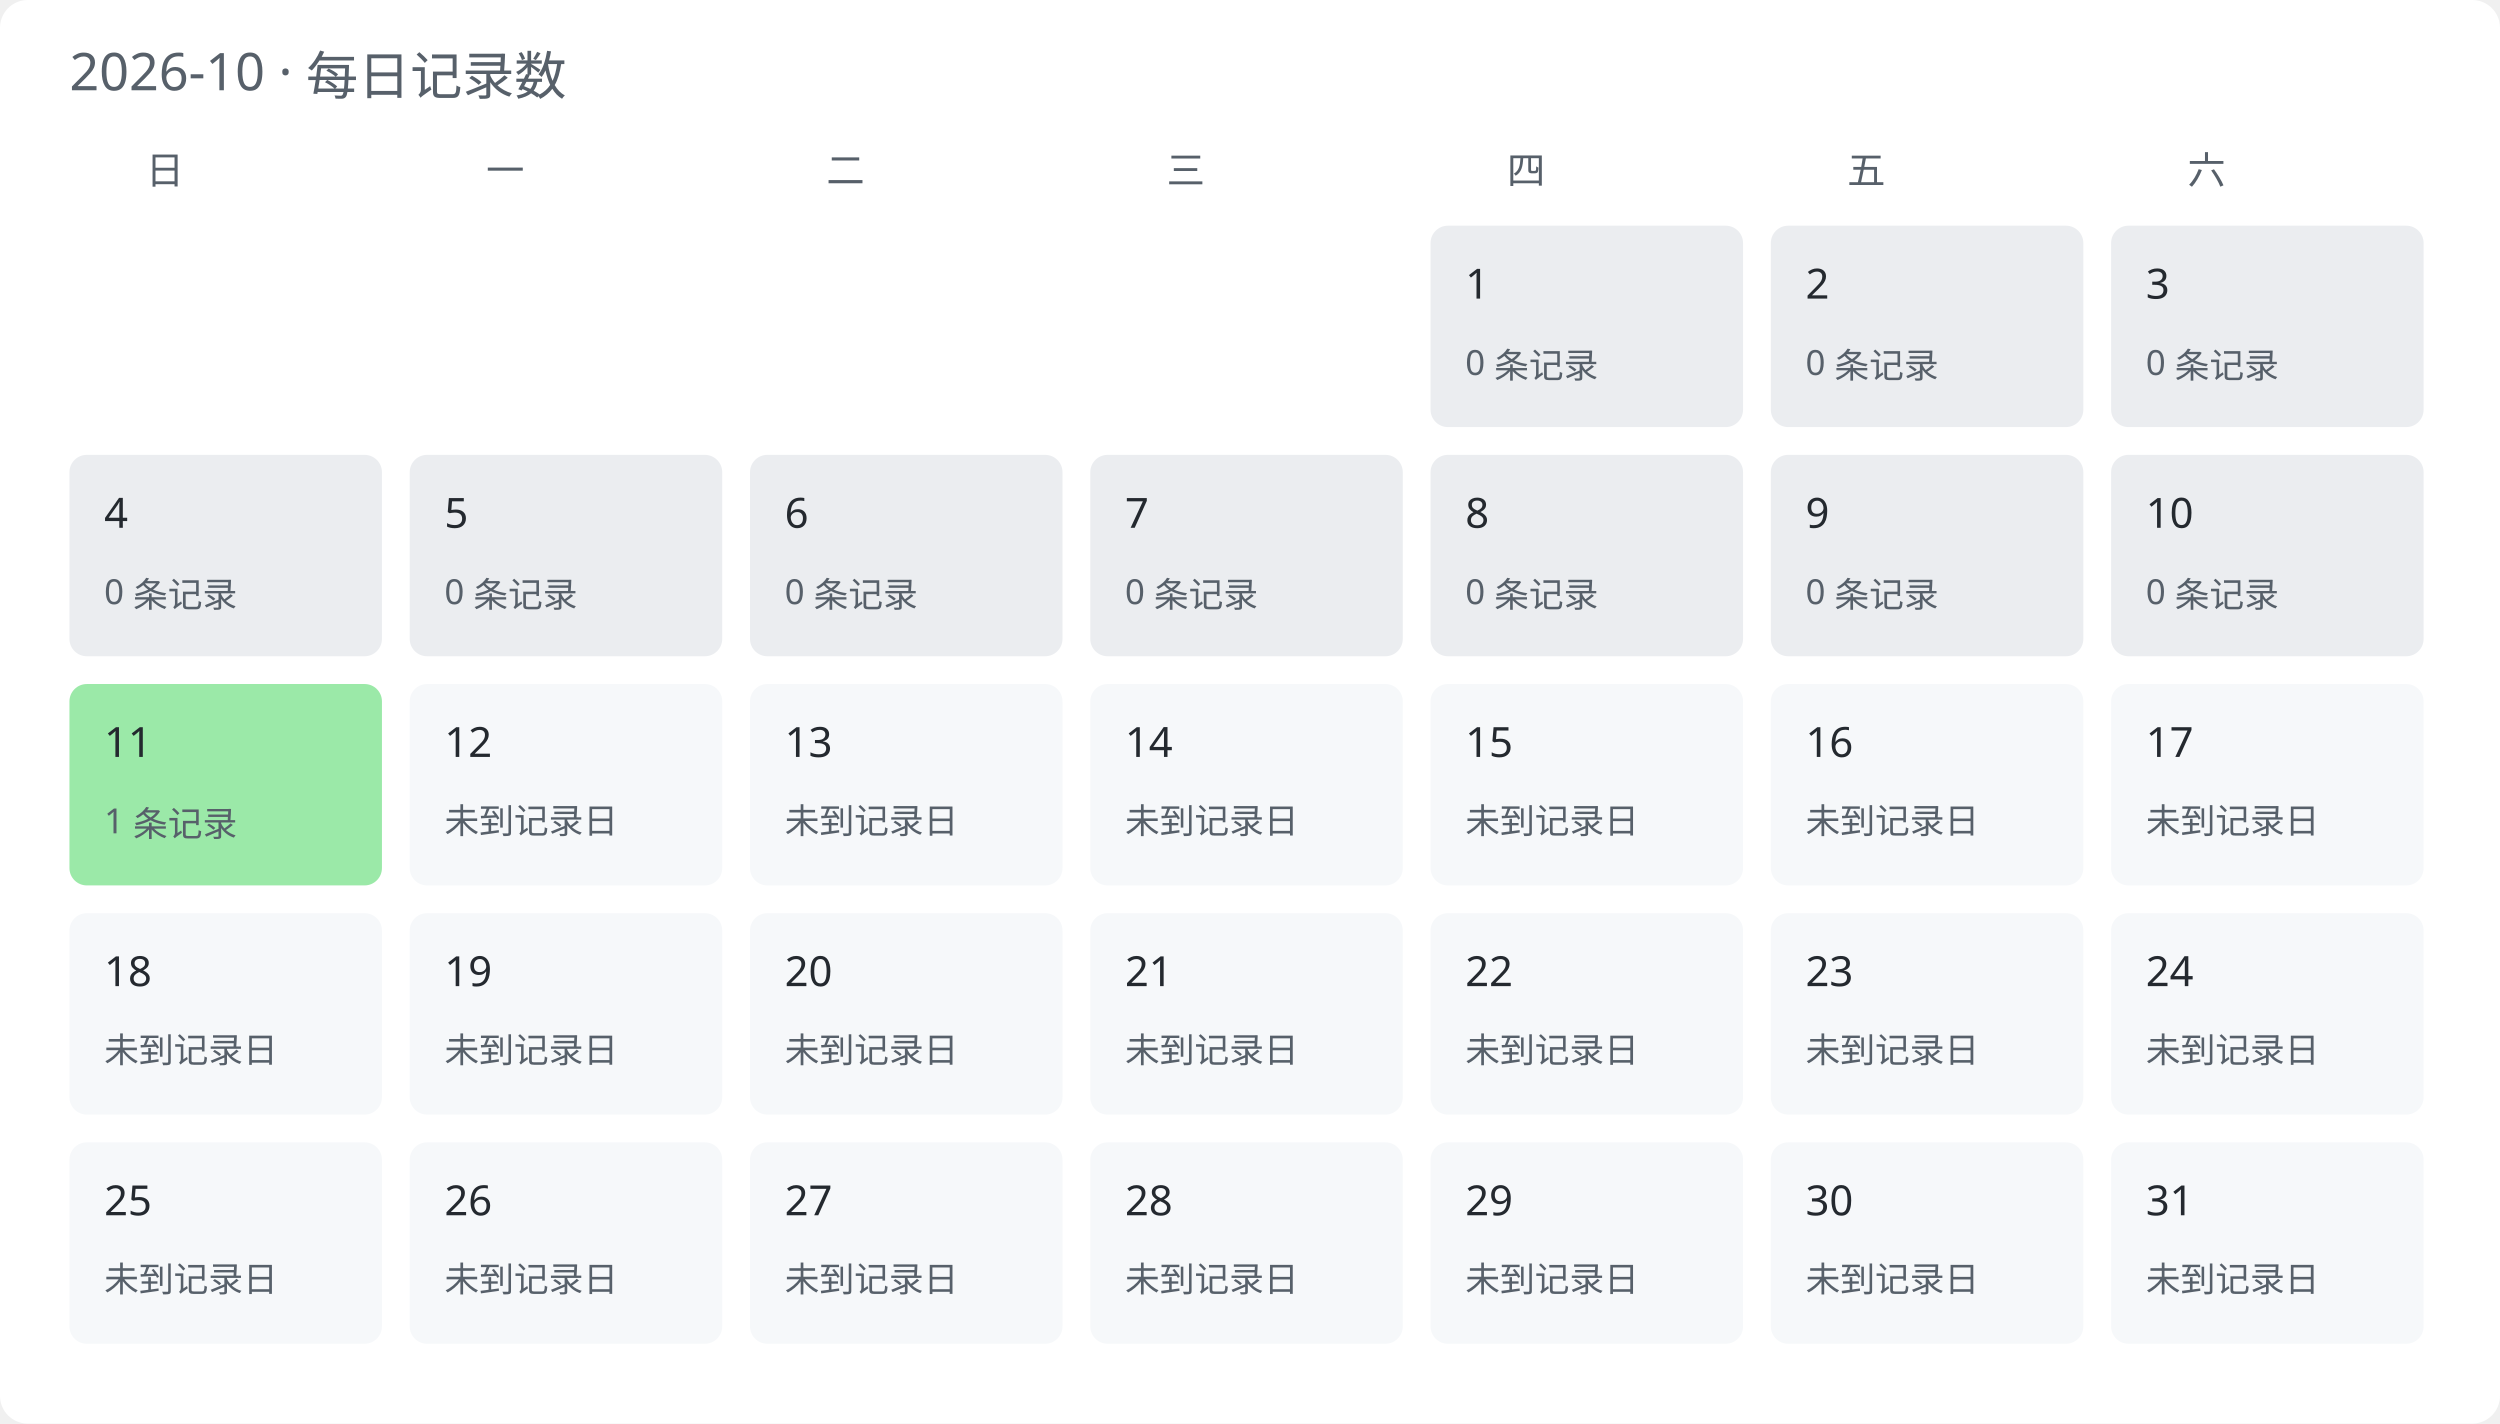
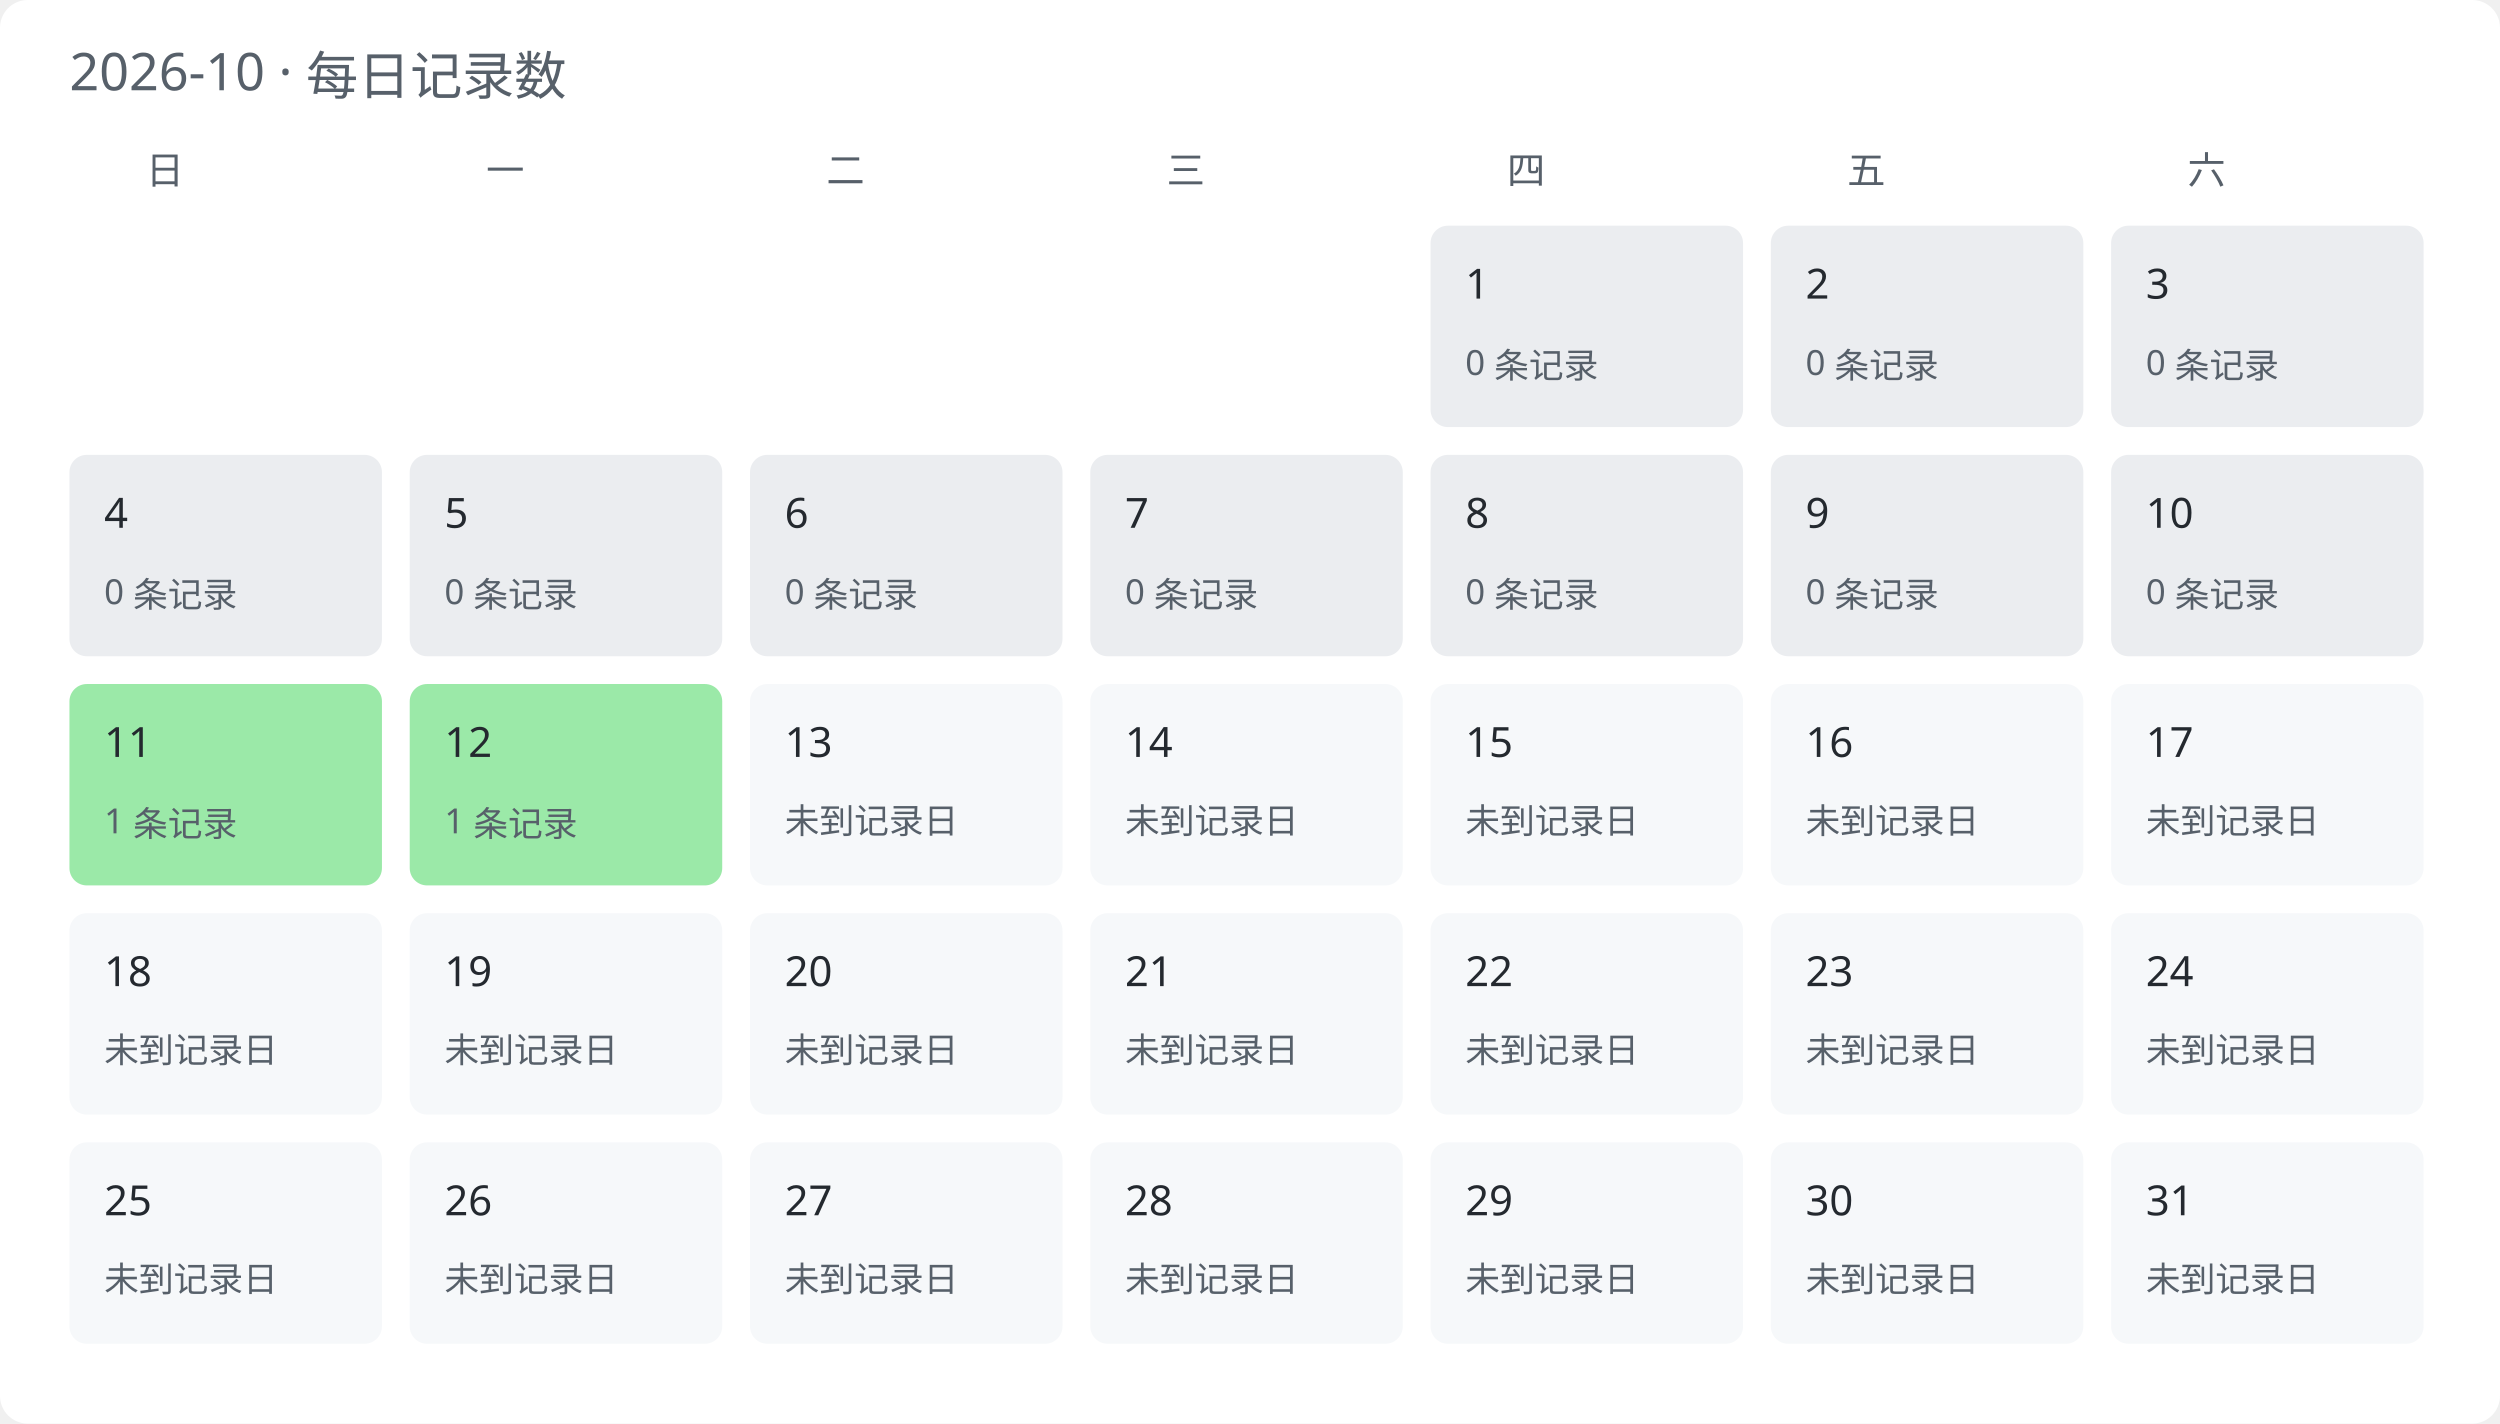
<svg xmlns="http://www.w3.org/2000/svg" width="720" height="410" viewBox="0 0 720 410" role="img" aria-label="每日开发记录月历">
  <rect width="100%" height="100%" rx="8" fill="#fff" />
  <g font-family="system-ui, sans-serif">
    <text x="20" y="26" font-size="15" fill="#57606a">2026-10 · 每日记录数</text>
    <text x="42" y="53" font-size="11" fill="#57606a">日</text>
    <text x="140" y="53" font-size="11" fill="#57606a">一</text>
    <text x="238" y="53" font-size="11" fill="#57606a">二</text>
    <text x="336" y="53" font-size="11" fill="#57606a">三</text>
    <text x="434" y="53" font-size="11" fill="#57606a">四</text>
    <text x="532" y="53" font-size="11" fill="#57606a">五</text>
    <text x="630" y="53" font-size="11" fill="#57606a">六</text>
    <g data-date="2026-10-01" data-count="0">
      <rect x="412" y="65" width="90" height="58" rx="5" fill="#ebedf0" />
      <text x="422" y="86" font-size="12" fill="#24292f">1</text>
      <text x="422" y="108" font-size="10" fill="#57606a">0 条记录</text>
    </g>
    <g data-date="2026-10-02" data-count="0">
      <rect x="510" y="65" width="90" height="58" rx="5" fill="#ebedf0" />
      <text x="520" y="86" font-size="12" fill="#24292f">2</text>
      <text x="520" y="108" font-size="10" fill="#57606a">0 条记录</text>
    </g>
    <g data-date="2026-10-03" data-count="0">
      <rect x="608" y="65" width="90" height="58" rx="5" fill="#ebedf0" />
      <text x="618" y="86" font-size="12" fill="#24292f">3</text>
      <text x="618" y="108" font-size="10" fill="#57606a">0 条记录</text>
    </g>
    <g data-date="2026-10-04" data-count="0">
      <rect x="20" y="131" width="90" height="58" rx="5" fill="#ebedf0" />
      <text x="30" y="152" font-size="12" fill="#24292f">4</text>
      <text x="30" y="174" font-size="10" fill="#57606a">0 条记录</text>
    </g>
    <g data-date="2026-10-05" data-count="0">
      <rect x="118" y="131" width="90" height="58" rx="5" fill="#ebedf0" />
      <text x="128" y="152" font-size="12" fill="#24292f">5</text>
      <text x="128" y="174" font-size="10" fill="#57606a">0 条记录</text>
    </g>
    <g data-date="2026-10-06" data-count="0">
      <rect x="216" y="131" width="90" height="58" rx="5" fill="#ebedf0" />
      <text x="226" y="152" font-size="12" fill="#24292f">6</text>
      <text x="226" y="174" font-size="10" fill="#57606a">0 条记录</text>
    </g>
    <g data-date="2026-10-07" data-count="0">
      <rect x="314" y="131" width="90" height="58" rx="5" fill="#ebedf0" />
      <text x="324" y="152" font-size="12" fill="#24292f">7</text>
      <text x="324" y="174" font-size="10" fill="#57606a">0 条记录</text>
    </g>
    <g data-date="2026-10-08" data-count="0">
      <rect x="412" y="131" width="90" height="58" rx="5" fill="#ebedf0" />
      <text x="422" y="152" font-size="12" fill="#24292f">8</text>
      <text x="422" y="174" font-size="10" fill="#57606a">0 条记录</text>
    </g>
    <g data-date="2026-10-09" data-count="0">
      <rect x="510" y="131" width="90" height="58" rx="5" fill="#ebedf0" />
      <text x="520" y="152" font-size="12" fill="#24292f">9</text>
      <text x="520" y="174" font-size="10" fill="#57606a">0 条记录</text>
    </g>
    <g data-date="2026-10-10" data-count="0">
      <rect x="608" y="131" width="90" height="58" rx="5" fill="#ebedf0" />
      <text x="618" y="152" font-size="12" fill="#24292f">10</text>
      <text x="618" y="174" font-size="10" fill="#57606a">0 条记录</text>
    </g>
    <g data-date="2026-10-11" data-count="1">
      <rect x="20" y="197" width="90" height="58" rx="5" fill="#9be9a8" />
      <text x="30" y="218" font-size="12" fill="#24292f">11</text>
      <text x="30" y="240" font-size="10" fill="#57606a">1 条记录</text>
    </g>
-     <g data-date="2026-10-12" data-count="0">
-       <rect x="118" y="197" width="90" height="58" rx="5" fill="#f6f8fa" />
+     <g data-date="2026-10-12" data-count="1">
+       <rect x="118" y="197" width="90" height="58" rx="5" fill="#9be9a8" />
      <text x="128" y="218" font-size="12" fill="#24292f">12</text>
-       <text x="128" y="240" font-size="10" fill="#57606a">未到记录日</text>
+       <text x="128" y="240" font-size="10" fill="#57606a">1 条记录</text>
    </g>
    <g data-date="2026-10-13" data-count="0">
      <rect x="216" y="197" width="90" height="58" rx="5" fill="#f6f8fa" />
      <text x="226" y="218" font-size="12" fill="#24292f">13</text>
      <text x="226" y="240" font-size="10" fill="#57606a">未到记录日</text>
    </g>
    <g data-date="2026-10-14" data-count="0">
      <rect x="314" y="197" width="90" height="58" rx="5" fill="#f6f8fa" />
      <text x="324" y="218" font-size="12" fill="#24292f">14</text>
      <text x="324" y="240" font-size="10" fill="#57606a">未到记录日</text>
    </g>
    <g data-date="2026-10-15" data-count="0">
      <rect x="412" y="197" width="90" height="58" rx="5" fill="#f6f8fa" />
      <text x="422" y="218" font-size="12" fill="#24292f">15</text>
      <text x="422" y="240" font-size="10" fill="#57606a">未到记录日</text>
    </g>
    <g data-date="2026-10-16" data-count="0">
      <rect x="510" y="197" width="90" height="58" rx="5" fill="#f6f8fa" />
      <text x="520" y="218" font-size="12" fill="#24292f">16</text>
      <text x="520" y="240" font-size="10" fill="#57606a">未到记录日</text>
    </g>
    <g data-date="2026-10-17" data-count="0">
      <rect x="608" y="197" width="90" height="58" rx="5" fill="#f6f8fa" />
      <text x="618" y="218" font-size="12" fill="#24292f">17</text>
      <text x="618" y="240" font-size="10" fill="#57606a">未到记录日</text>
    </g>
    <g data-date="2026-10-18" data-count="0">
      <rect x="20" y="263" width="90" height="58" rx="5" fill="#f6f8fa" />
      <text x="30" y="284" font-size="12" fill="#24292f">18</text>
      <text x="30" y="306" font-size="10" fill="#57606a">未到记录日</text>
    </g>
    <g data-date="2026-10-19" data-count="0">
      <rect x="118" y="263" width="90" height="58" rx="5" fill="#f6f8fa" />
      <text x="128" y="284" font-size="12" fill="#24292f">19</text>
      <text x="128" y="306" font-size="10" fill="#57606a">未到记录日</text>
    </g>
    <g data-date="2026-10-20" data-count="0">
      <rect x="216" y="263" width="90" height="58" rx="5" fill="#f6f8fa" />
      <text x="226" y="284" font-size="12" fill="#24292f">20</text>
      <text x="226" y="306" font-size="10" fill="#57606a">未到记录日</text>
    </g>
    <g data-date="2026-10-21" data-count="0">
      <rect x="314" y="263" width="90" height="58" rx="5" fill="#f6f8fa" />
      <text x="324" y="284" font-size="12" fill="#24292f">21</text>
      <text x="324" y="306" font-size="10" fill="#57606a">未到记录日</text>
    </g>
    <g data-date="2026-10-22" data-count="0">
      <rect x="412" y="263" width="90" height="58" rx="5" fill="#f6f8fa" />
      <text x="422" y="284" font-size="12" fill="#24292f">22</text>
      <text x="422" y="306" font-size="10" fill="#57606a">未到记录日</text>
    </g>
    <g data-date="2026-10-23" data-count="0">
      <rect x="510" y="263" width="90" height="58" rx="5" fill="#f6f8fa" />
      <text x="520" y="284" font-size="12" fill="#24292f">23</text>
      <text x="520" y="306" font-size="10" fill="#57606a">未到记录日</text>
    </g>
    <g data-date="2026-10-24" data-count="0">
      <rect x="608" y="263" width="90" height="58" rx="5" fill="#f6f8fa" />
      <text x="618" y="284" font-size="12" fill="#24292f">24</text>
      <text x="618" y="306" font-size="10" fill="#57606a">未到记录日</text>
    </g>
    <g data-date="2026-10-25" data-count="0">
      <rect x="20" y="329" width="90" height="58" rx="5" fill="#f6f8fa" />
      <text x="30" y="350" font-size="12" fill="#24292f">25</text>
      <text x="30" y="372" font-size="10" fill="#57606a">未到记录日</text>
    </g>
    <g data-date="2026-10-26" data-count="0">
      <rect x="118" y="329" width="90" height="58" rx="5" fill="#f6f8fa" />
      <text x="128" y="350" font-size="12" fill="#24292f">26</text>
      <text x="128" y="372" font-size="10" fill="#57606a">未到记录日</text>
    </g>
    <g data-date="2026-10-27" data-count="0">
      <rect x="216" y="329" width="90" height="58" rx="5" fill="#f6f8fa" />
      <text x="226" y="350" font-size="12" fill="#24292f">27</text>
      <text x="226" y="372" font-size="10" fill="#57606a">未到记录日</text>
    </g>
    <g data-date="2026-10-28" data-count="0">
      <rect x="314" y="329" width="90" height="58" rx="5" fill="#f6f8fa" />
      <text x="324" y="350" font-size="12" fill="#24292f">28</text>
      <text x="324" y="372" font-size="10" fill="#57606a">未到记录日</text>
    </g>
    <g data-date="2026-10-29" data-count="0">
      <rect x="412" y="329" width="90" height="58" rx="5" fill="#f6f8fa" />
      <text x="422" y="350" font-size="12" fill="#24292f">29</text>
      <text x="422" y="372" font-size="10" fill="#57606a">未到记录日</text>
    </g>
    <g data-date="2026-10-30" data-count="0">
      <rect x="510" y="329" width="90" height="58" rx="5" fill="#f6f8fa" />
      <text x="520" y="350" font-size="12" fill="#24292f">30</text>
      <text x="520" y="372" font-size="10" fill="#57606a">未到记录日</text>
    </g>
    <g data-date="2026-10-31" data-count="0">
      <rect x="608" y="329" width="90" height="58" rx="5" fill="#f6f8fa" />
      <text x="618" y="350" font-size="12" fill="#24292f">31</text>
      <text x="618" y="372" font-size="10" fill="#57606a">未到记录日</text>
    </g>
  </g>
</svg>
